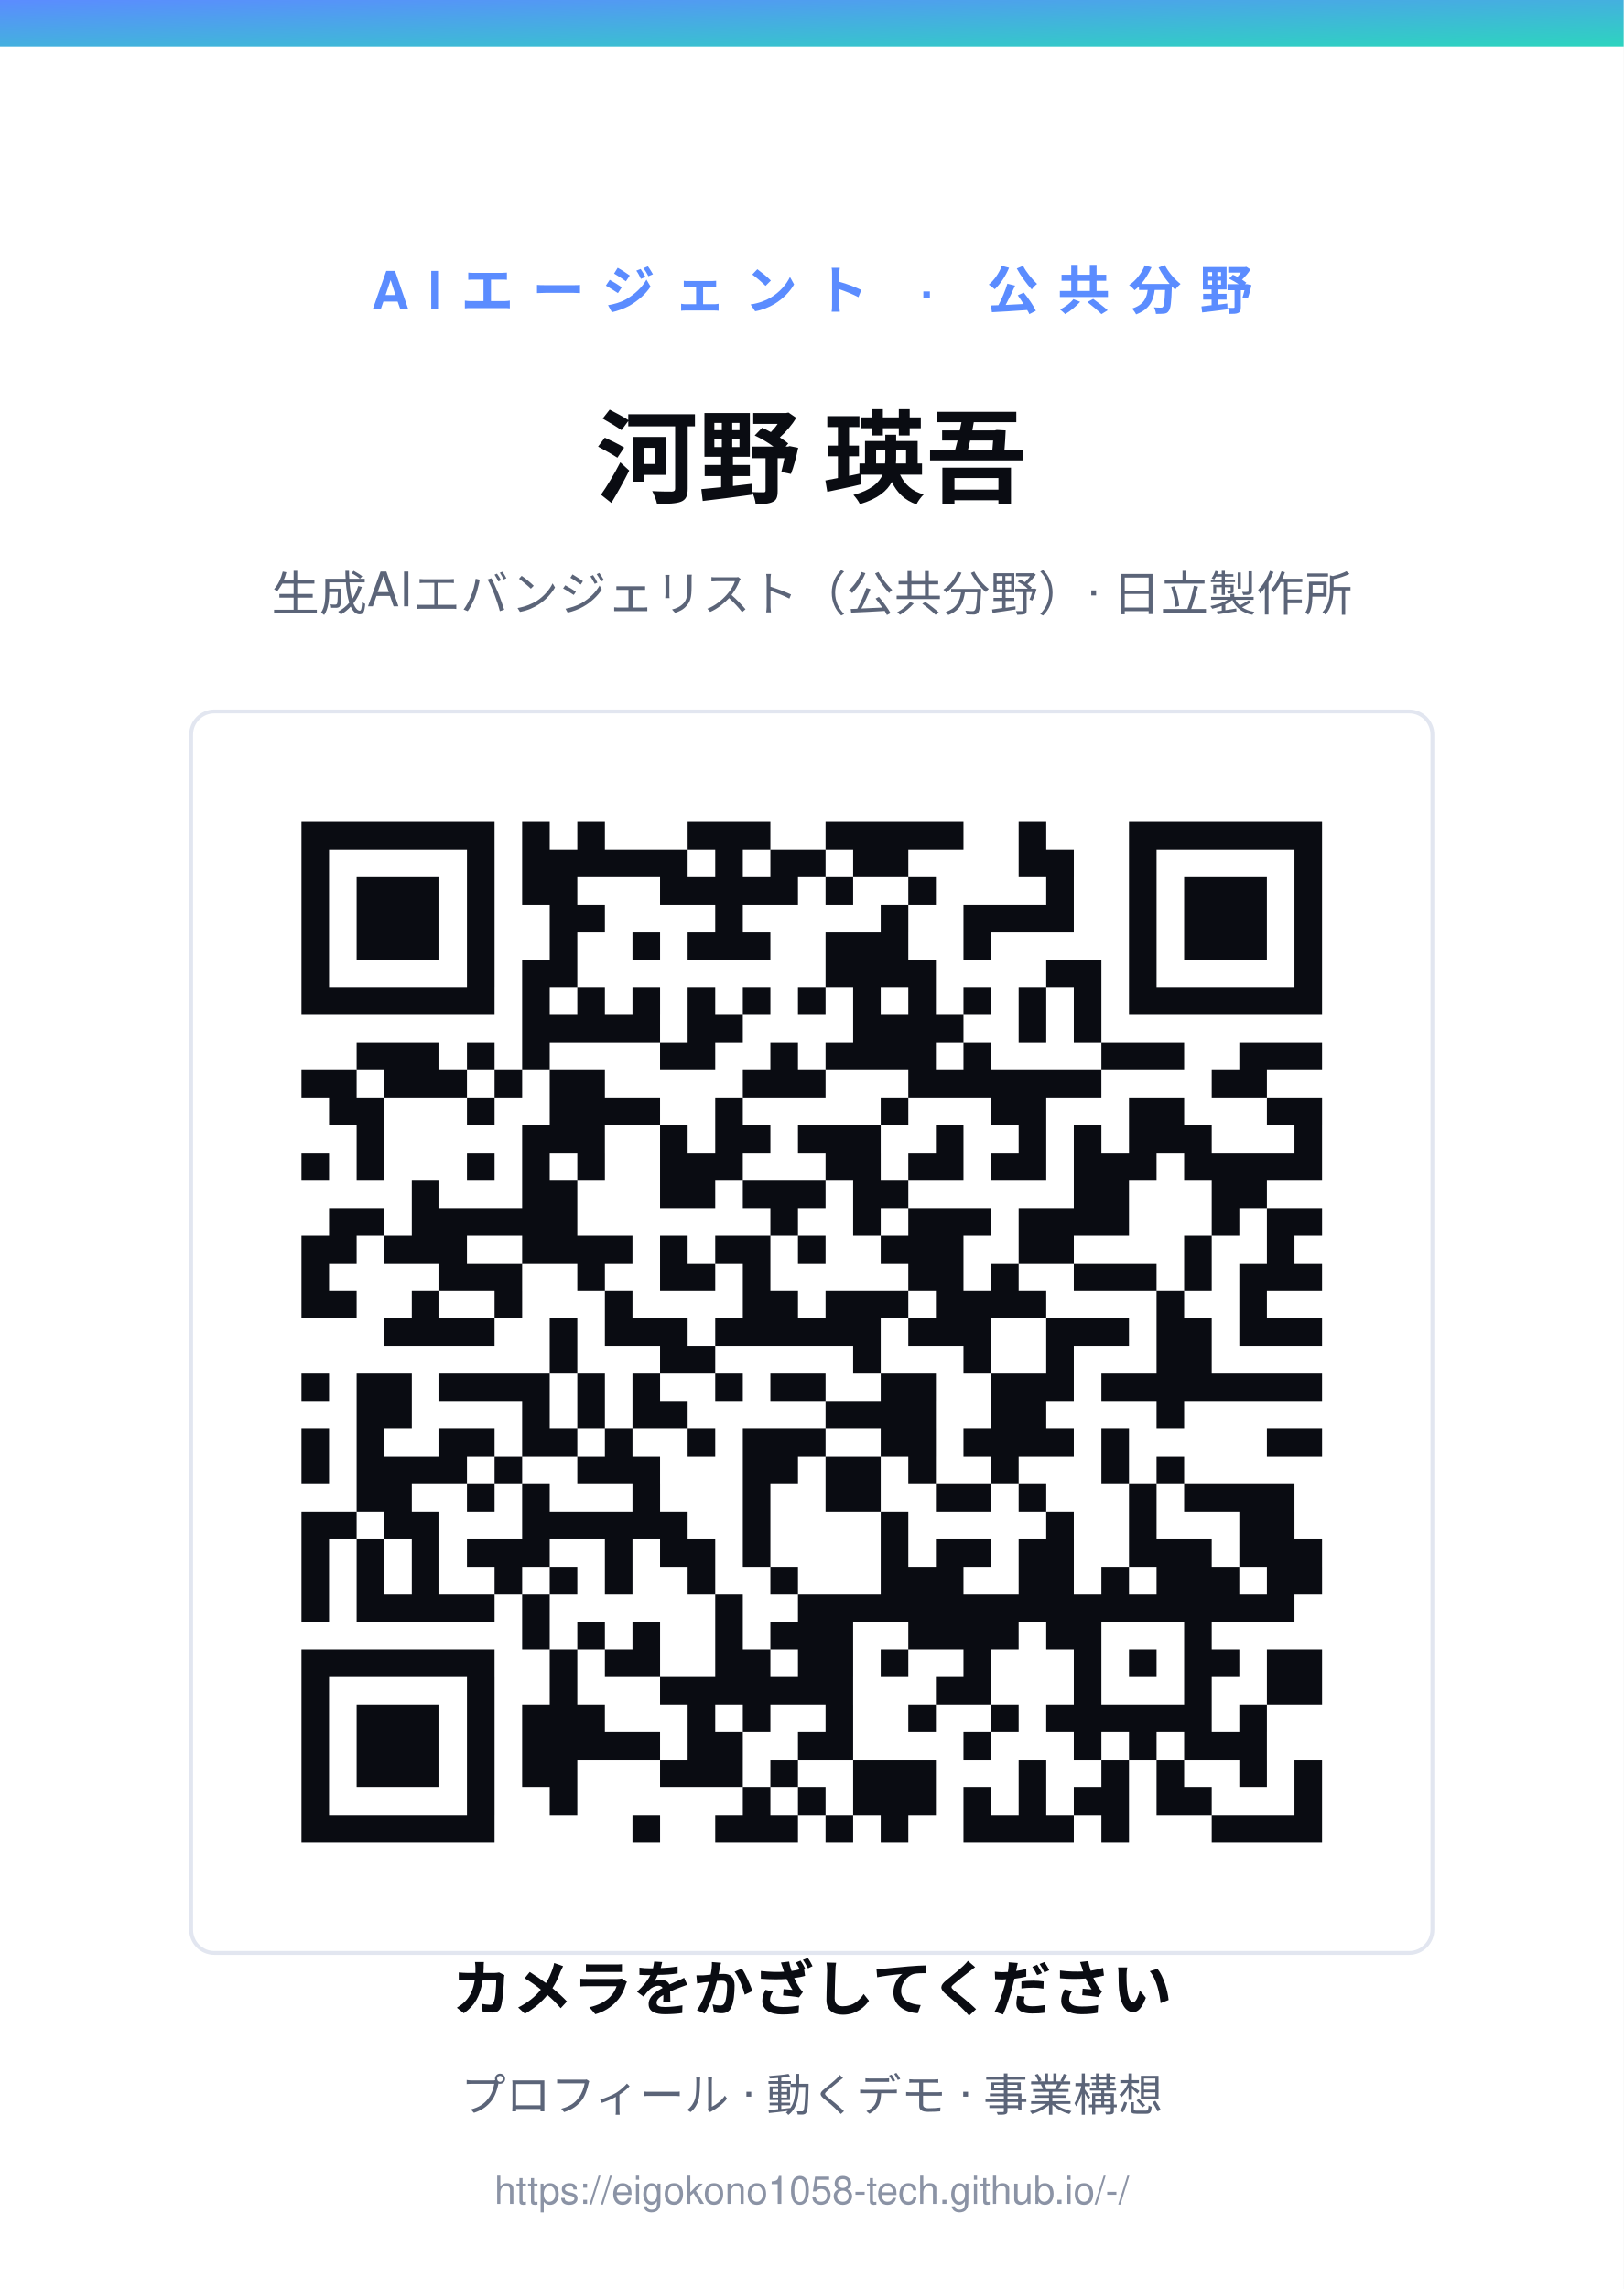
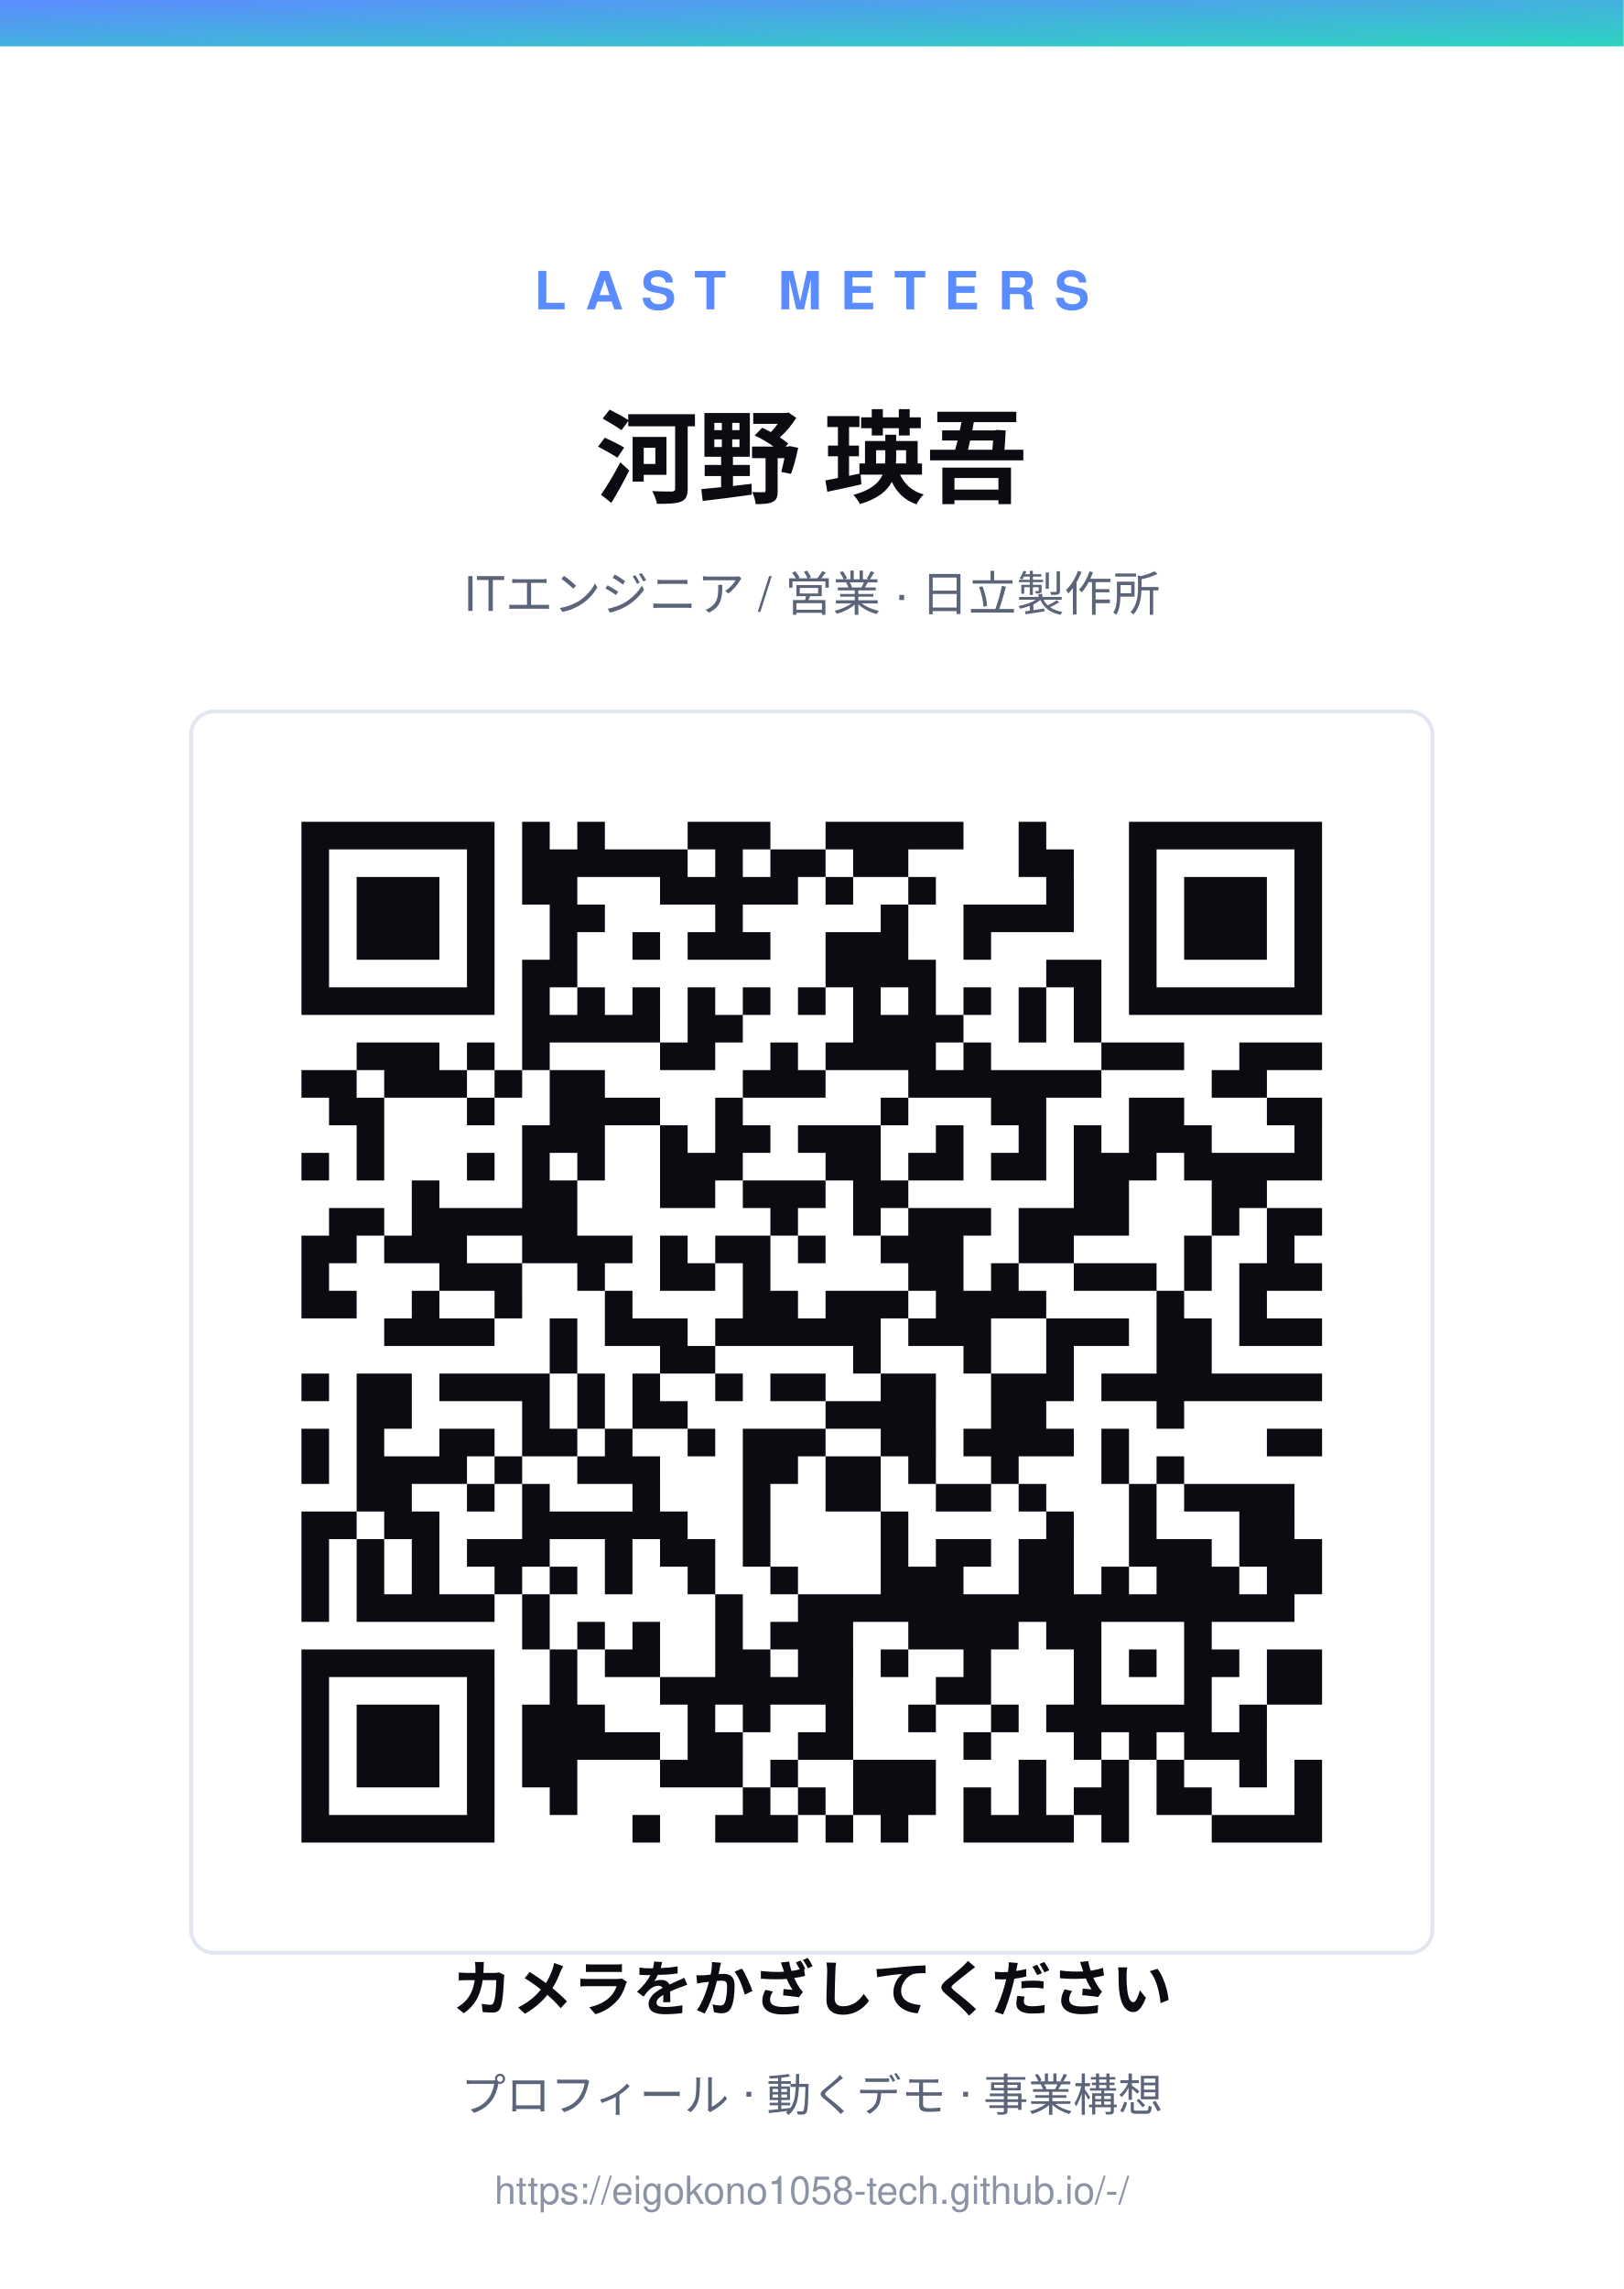
<svg xmlns="http://www.w3.org/2000/svg" width="105mm" height="148mm" viewBox="0 0 105 148">
  <defs>
    <linearGradient id="pg" x1="0" y1="0" x2="1" y2="1">
      <stop offset="0" stop-color="#5b8cff" />
      <stop offset="1" stop-color="#2dd4bf" />
    </linearGradient>
  </defs>
  <rect width="105" height="148" fill="#ffffff" />
  <rect x="0" y="0" width="105" height="3" fill="url(#pg)" />
  <g font-family="Helvetica, Arial, 'Hiragino Sans', 'Noto Sans JP', sans-serif" text-anchor="middle">
-     <text x="52.5" y="20" font-size="3.4" font-weight="700" fill="#5b8cff" letter-spacing="1.2">AIエージェント · 公共分野</text>
+     <text x="52.5" y="20" font-size="3.4" font-weight="700" fill="#5b8cff" letter-spacing="1.2">LAST METERS</text>
    <text x="52.5" y="32" font-size="6.60" font-weight="700" fill="#0a0c12">河野 瑛吾</text>
-     <text x="52.5" y="39.5" font-size="3.1" fill="#5b6478">生成AIエバンジェリスト（公共分野）· 日立製作所</text>
+     <text x="52.5" y="39.5" font-size="3.1" fill="#5b6478">ITエンジニア / 営業 · 日立製作所</text>
    <text x="52.5" y="130" font-size="3.90" font-weight="700" fill="#0a0c12">カメラをかざしてください</text>
    <text x="52.5" y="136.5" font-size="2.90" fill="#5b6478">プロフィール · 動くデモ · 事業構想</text>
    <text x="52.5" y="142.5" font-size="2.5" fill="#8b93a5">https://eigokono1058-tech.github.io/-/</text>
  </g>
  <g transform="translate(12.36 46)">
    <rect x="0.00" y="0.00" width="80.27" height="80.27" rx="1.5" fill="#ffffff" stroke="#e2e6f0" stroke-width="0.25" />
    <path fill="#0a0c12" d="M7.135 7.135h12.486v1.784h-12.486zM21.405 7.135h1.784v1.784h-1.784zM24.973 7.135h1.784v1.784h-1.784zM32.108 7.135h5.351v1.784h-5.351zM41.027 7.135h8.919v1.784h-8.919zM53.514 7.135h1.784v1.784h-1.784zM60.649 7.135h12.486v1.784h-12.486zM7.135 8.919h1.784v1.784h-1.784zM17.838 8.919h1.784v1.784h-1.784zM21.405 8.919h10.703v1.784h-10.703zM33.892 8.919h1.784v1.784h-1.784zM37.459 8.919h3.568v1.784h-3.568zM42.811 8.919h3.568v1.784h-3.568zM53.514 8.919h3.568v1.784h-3.568zM60.649 8.919h1.784v1.784h-1.784zM71.351 8.919h1.784v1.784h-1.784zM7.135 10.703h1.784v1.784h-1.784zM10.703 10.703h5.351v1.784h-5.351zM17.838 10.703h1.784v1.784h-1.784zM21.405 10.703h3.568v1.784h-3.568zM30.324 10.703h8.919v1.784h-8.919zM41.027 10.703h1.784v1.784h-1.784zM46.378 10.703h1.784v1.784h-1.784zM55.297 10.703h1.784v1.784h-1.784zM60.649 10.703h1.784v1.784h-1.784zM64.216 10.703h5.351v1.784h-5.351zM71.351 10.703h1.784v1.784h-1.784zM7.135 12.486h1.784v1.784h-1.784zM10.703 12.486h5.351v1.784h-5.351zM17.838 12.486h1.784v1.784h-1.784zM23.189 12.486h3.568v1.784h-3.568zM33.892 12.486h1.784v1.784h-1.784zM44.595 12.486h1.784v1.784h-1.784zM49.946 12.486h7.135v1.784h-7.135zM60.649 12.486h1.784v1.784h-1.784zM64.216 12.486h5.351v1.784h-5.351zM71.351 12.486h1.784v1.784h-1.784zM7.135 14.270h1.784v1.784h-1.784zM10.703 14.270h5.351v1.784h-5.351zM17.838 14.270h1.784v1.784h-1.784zM23.189 14.270h1.784v1.784h-1.784zM28.541 14.270h1.784v1.784h-1.784zM32.108 14.270h5.351v1.784h-5.351zM41.027 14.270h5.351v1.784h-5.351zM49.946 14.270h1.784v1.784h-1.784zM60.649 14.270h1.784v1.784h-1.784zM64.216 14.270h5.351v1.784h-5.351zM71.351 14.270h1.784v1.784h-1.784zM7.135 16.054h1.784v1.784h-1.784zM17.838 16.054h1.784v1.784h-1.784zM21.405 16.054h3.568v1.784h-3.568zM41.027 16.054h7.135v1.784h-7.135zM55.297 16.054h3.568v1.784h-3.568zM60.649 16.054h1.784v1.784h-1.784zM71.351 16.054h1.784v1.784h-1.784zM7.135 17.838h12.486v1.784h-12.486zM21.405 17.838h1.784v1.784h-1.784zM24.973 17.838h1.784v1.784h-1.784zM28.541 17.838h1.784v1.784h-1.784zM32.108 17.838h1.784v1.784h-1.784zM35.676 17.838h1.784v1.784h-1.784zM39.243 17.838h1.784v1.784h-1.784zM42.811 17.838h1.784v1.784h-1.784zM46.378 17.838h1.784v1.784h-1.784zM49.946 17.838h1.784v1.784h-1.784zM53.514 17.838h1.784v1.784h-1.784zM57.081 17.838h1.784v1.784h-1.784zM60.649 17.838h12.486v1.784h-12.486zM21.405 19.622h8.919v1.784h-8.919zM32.108 19.622h3.568v1.784h-3.568zM42.811 19.622h7.135v1.784h-7.135zM53.514 19.622h1.784v1.784h-1.784zM57.081 19.622h1.784v1.784h-1.784zM10.703 21.405h5.351v1.784h-5.351zM17.838 21.405h1.784v1.784h-1.784zM21.405 21.405h1.784v1.784h-1.784zM30.324 21.405h3.568v1.784h-3.568zM37.459 21.405h1.784v1.784h-1.784zM41.027 21.405h7.135v1.784h-7.135zM49.946 21.405h1.784v1.784h-1.784zM58.865 21.405h5.351v1.784h-5.351zM67.784 21.405h5.351v1.784h-5.351zM7.135 23.189h3.568v1.784h-3.568zM12.486 23.189h5.351v1.784h-5.351zM19.622 23.189h1.784v1.784h-1.784zM23.189 23.189h3.568v1.784h-3.568zM35.676 23.189h5.351v1.784h-5.351zM46.378 23.189h12.486v1.784h-12.486zM66.000 23.189h3.568v1.784h-3.568zM8.919 24.973h3.568v1.784h-3.568zM17.838 24.973h1.784v1.784h-1.784zM23.189 24.973h7.135v1.784h-7.135zM33.892 24.973h1.784v1.784h-1.784zM44.595 24.973h1.784v1.784h-1.784zM51.730 24.973h3.568v1.784h-3.568zM60.649 24.973h3.568v1.784h-3.568zM69.568 24.973h3.568v1.784h-3.568zM10.703 26.757h1.784v1.784h-1.784zM21.405 26.757h5.351v1.784h-5.351zM30.324 26.757h1.784v1.784h-1.784zM33.892 26.757h3.568v1.784h-3.568zM39.243 26.757h5.351v1.784h-5.351zM48.162 26.757h1.784v1.784h-1.784zM53.514 26.757h1.784v1.784h-1.784zM57.081 26.757h1.784v1.784h-1.784zM60.649 26.757h5.351v1.784h-5.351zM71.351 26.757h1.784v1.784h-1.784zM7.135 28.541h1.784v1.784h-1.784zM10.703 28.541h1.784v1.784h-1.784zM17.838 28.541h1.784v1.784h-1.784zM21.405 28.541h1.784v1.784h-1.784zM24.973 28.541h1.784v1.784h-1.784zM30.324 28.541h5.351v1.784h-5.351zM41.027 28.541h3.568v1.784h-3.568zM46.378 28.541h3.568v1.784h-3.568zM51.730 28.541h3.568v1.784h-3.568zM57.081 28.541h5.351v1.784h-5.351zM64.216 28.541h8.919v1.784h-8.919zM14.270 30.324h1.784v1.784h-1.784zM21.405 30.324h3.568v1.784h-3.568zM30.324 30.324h3.568v1.784h-3.568zM35.676 30.324h5.351v1.784h-5.351zM42.811 30.324h3.568v1.784h-3.568zM57.081 30.324h3.568v1.784h-3.568zM66.000 30.324h3.568v1.784h-3.568zM8.919 32.108h3.568v1.784h-3.568zM14.270 32.108h10.703v1.784h-10.703zM37.459 32.108h1.784v1.784h-1.784zM42.811 32.108h1.784v1.784h-1.784zM46.378 32.108h5.351v1.784h-5.351zM53.514 32.108h7.135v1.784h-7.135zM66.000 32.108h1.784v1.784h-1.784zM69.568 32.108h3.568v1.784h-3.568zM7.135 33.892h3.568v1.784h-3.568zM12.486 33.892h5.351v1.784h-5.351zM21.405 33.892h7.135v1.784h-7.135zM30.324 33.892h1.784v1.784h-1.784zM33.892 33.892h3.568v1.784h-3.568zM39.243 33.892h1.784v1.784h-1.784zM44.595 33.892h5.351v1.784h-5.351zM53.514 33.892h3.568v1.784h-3.568zM64.216 33.892h1.784v1.784h-1.784zM69.568 33.892h1.784v1.784h-1.784zM7.135 35.676h1.784v1.784h-1.784zM16.054 35.676h5.351v1.784h-5.351zM24.973 35.676h1.784v1.784h-1.784zM30.324 35.676h3.568v1.784h-3.568zM35.676 35.676h1.784v1.784h-1.784zM46.378 35.676h3.568v1.784h-3.568zM51.730 35.676h1.784v1.784h-1.784zM57.081 35.676h5.351v1.784h-5.351zM64.216 35.676h1.784v1.784h-1.784zM67.784 35.676h5.351v1.784h-5.351zM7.135 37.459h3.568v1.784h-3.568zM14.270 37.459h1.784v1.784h-1.784zM19.622 37.459h1.784v1.784h-1.784zM26.757 37.459h1.784v1.784h-1.784zM35.676 37.459h3.568v1.784h-3.568zM41.027 37.459h5.351v1.784h-5.351zM48.162 37.459h7.135v1.784h-7.135zM62.432 37.459h1.784v1.784h-1.784zM67.784 37.459h1.784v1.784h-1.784zM12.486 39.243h7.135v1.784h-7.135zM23.189 39.243h1.784v1.784h-1.784zM26.757 39.243h5.351v1.784h-5.351zM33.892 39.243h10.703v1.784h-10.703zM46.378 39.243h5.351v1.784h-5.351zM55.297 39.243h5.351v1.784h-5.351zM62.432 39.243h3.568v1.784h-3.568zM67.784 39.243h5.351v1.784h-5.351zM23.189 41.027h1.784v1.784h-1.784zM30.324 41.027h3.568v1.784h-3.568zM42.811 41.027h1.784v1.784h-1.784zM49.946 41.027h1.784v1.784h-1.784zM55.297 41.027h1.784v1.784h-1.784zM62.432 41.027h3.568v1.784h-3.568zM7.135 42.811h1.784v1.784h-1.784zM10.703 42.811h3.568v1.784h-3.568zM16.054 42.811h7.135v1.784h-7.135zM24.973 42.811h1.784v1.784h-1.784zM28.541 42.811h1.784v1.784h-1.784zM33.892 42.811h1.784v1.784h-1.784zM37.459 42.811h3.568v1.784h-3.568zM44.595 42.811h3.568v1.784h-3.568zM51.730 42.811h5.351v1.784h-5.351zM58.865 42.811h14.270v1.784h-14.270zM10.703 44.595h3.568v1.784h-3.568zM21.405 44.595h1.784v1.784h-1.784zM24.973 44.595h1.784v1.784h-1.784zM28.541 44.595h3.568v1.784h-3.568zM41.027 44.595h7.135v1.784h-7.135zM51.730 44.595h3.568v1.784h-3.568zM62.432 44.595h1.784v1.784h-1.784zM7.135 46.378h1.784v1.784h-1.784zM10.703 46.378h1.784v1.784h-1.784zM16.054 46.378h3.568v1.784h-3.568zM21.405 46.378h3.568v1.784h-3.568zM26.757 46.378h1.784v1.784h-1.784zM32.108 46.378h1.784v1.784h-1.784zM35.676 46.378h5.351v1.784h-5.351zM44.595 46.378h3.568v1.784h-3.568zM49.946 46.378h7.135v1.784h-7.135zM58.865 46.378h1.784v1.784h-1.784zM69.568 46.378h3.568v1.784h-3.568zM7.135 48.162h1.784v1.784h-1.784zM10.703 48.162h7.135v1.784h-7.135zM19.622 48.162h1.784v1.784h-1.784zM24.973 48.162h5.351v1.784h-5.351zM35.676 48.162h3.568v1.784h-3.568zM41.027 48.162h3.568v1.784h-3.568zM46.378 48.162h1.784v1.784h-1.784zM51.730 48.162h1.784v1.784h-1.784zM58.865 48.162h1.784v1.784h-1.784zM62.432 48.162h1.784v1.784h-1.784zM10.703 49.946h3.568v1.784h-3.568zM17.838 49.946h1.784v1.784h-1.784zM21.405 49.946h1.784v1.784h-1.784zM28.541 49.946h1.784v1.784h-1.784zM35.676 49.946h1.784v1.784h-1.784zM41.027 49.946h3.568v1.784h-3.568zM48.162 49.946h3.568v1.784h-3.568zM53.514 49.946h1.784v1.784h-1.784zM60.649 49.946h1.784v1.784h-1.784zM64.216 49.946h7.135v1.784h-7.135zM7.135 51.730h3.568v1.784h-3.568zM12.486 51.730h3.568v1.784h-3.568zM21.405 51.730h10.703v1.784h-10.703zM35.676 51.730h1.784v1.784h-1.784zM44.595 51.730h1.784v1.784h-1.784zM55.297 51.730h1.784v1.784h-1.784zM60.649 51.730h1.784v1.784h-1.784zM67.784 51.730h3.568v1.784h-3.568zM7.135 53.514h1.784v1.784h-1.784zM10.703 53.514h1.784v1.784h-1.784zM14.270 53.514h1.784v1.784h-1.784zM17.838 53.514h5.351v1.784h-5.351zM26.757 53.514h1.784v1.784h-1.784zM30.324 53.514h3.568v1.784h-3.568zM35.676 53.514h1.784v1.784h-1.784zM44.595 53.514h1.784v1.784h-1.784zM48.162 53.514h3.568v1.784h-3.568zM53.514 53.514h3.568v1.784h-3.568zM60.649 53.514h5.351v1.784h-5.351zM67.784 53.514h5.351v1.784h-5.351zM7.135 55.297h1.784v1.784h-1.784zM10.703 55.297h1.784v1.784h-1.784zM14.270 55.297h1.784v1.784h-1.784zM19.622 55.297h1.784v1.784h-1.784zM23.189 55.297h1.784v1.784h-1.784zM26.757 55.297h1.784v1.784h-1.784zM32.108 55.297h1.784v1.784h-1.784zM37.459 55.297h1.784v1.784h-1.784zM44.595 55.297h5.351v1.784h-5.351zM53.514 55.297h3.568v1.784h-3.568zM58.865 55.297h1.784v1.784h-1.784zM62.432 55.297h5.351v1.784h-5.351zM69.568 55.297h3.568v1.784h-3.568zM7.135 57.081h1.784v1.784h-1.784zM10.703 57.081h8.919v1.784h-8.919zM21.405 57.081h1.784v1.784h-1.784zM33.892 57.081h1.784v1.784h-1.784zM39.243 57.081h32.108v1.784h-32.108zM21.405 58.865h1.784v1.784h-1.784zM24.973 58.865h1.784v1.784h-1.784zM28.541 58.865h1.784v1.784h-1.784zM33.892 58.865h1.784v1.784h-1.784zM37.459 58.865h5.351v1.784h-5.351zM46.378 58.865h7.135v1.784h-7.135zM55.297 58.865h3.568v1.784h-3.568zM64.216 58.865h1.784v1.784h-1.784zM7.135 60.649h12.486v1.784h-12.486zM23.189 60.649h1.784v1.784h-1.784zM26.757 60.649h3.568v1.784h-3.568zM33.892 60.649h3.568v1.784h-3.568zM39.243 60.649h3.568v1.784h-3.568zM44.595 60.649h1.784v1.784h-1.784zM49.946 60.649h1.784v1.784h-1.784zM57.081 60.649h1.784v1.784h-1.784zM60.649 60.649h1.784v1.784h-1.784zM64.216 60.649h3.568v1.784h-3.568zM69.568 60.649h3.568v1.784h-3.568zM7.135 62.432h1.784v1.784h-1.784zM17.838 62.432h1.784v1.784h-1.784zM23.189 62.432h1.784v1.784h-1.784zM30.324 62.432h12.486v1.784h-12.486zM48.162 62.432h3.568v1.784h-3.568zM57.081 62.432h1.784v1.784h-1.784zM64.216 62.432h1.784v1.784h-1.784zM69.568 62.432h3.568v1.784h-3.568zM7.135 64.216h1.784v1.784h-1.784zM10.703 64.216h5.351v1.784h-5.351zM17.838 64.216h1.784v1.784h-1.784zM21.405 64.216h5.351v1.784h-5.351zM32.108 64.216h1.784v1.784h-1.784zM35.676 64.216h1.784v1.784h-1.784zM41.027 64.216h1.784v1.784h-1.784zM46.378 64.216h1.784v1.784h-1.784zM51.730 64.216h1.784v1.784h-1.784zM55.297 64.216h10.703v1.784h-10.703zM67.784 64.216h1.784v1.784h-1.784zM7.135 66.000h1.784v1.784h-1.784zM10.703 66.000h5.351v1.784h-5.351zM17.838 66.000h1.784v1.784h-1.784zM21.405 66.000h8.919v1.784h-8.919zM32.108 66.000h3.568v1.784h-3.568zM39.243 66.000h3.568v1.784h-3.568zM49.946 66.000h1.784v1.784h-1.784zM57.081 66.000h1.784v1.784h-1.784zM60.649 66.000h1.784v1.784h-1.784zM64.216 66.000h5.351v1.784h-5.351zM7.135 67.784h1.784v1.784h-1.784zM10.703 67.784h5.351v1.784h-5.351zM17.838 67.784h1.784v1.784h-1.784zM21.405 67.784h3.568v1.784h-3.568zM30.324 67.784h5.351v1.784h-5.351zM37.459 67.784h1.784v1.784h-1.784zM42.811 67.784h5.351v1.784h-5.351zM53.514 67.784h1.784v1.784h-1.784zM58.865 67.784h1.784v1.784h-1.784zM62.432 67.784h1.784v1.784h-1.784zM67.784 67.784h1.784v1.784h-1.784zM71.351 67.784h1.784v1.784h-1.784zM7.135 69.568h1.784v1.784h-1.784zM17.838 69.568h1.784v1.784h-1.784zM23.189 69.568h1.784v1.784h-1.784zM35.676 69.568h1.784v1.784h-1.784zM39.243 69.568h1.784v1.784h-1.784zM42.811 69.568h5.351v1.784h-5.351zM49.946 69.568h1.784v1.784h-1.784zM53.514 69.568h1.784v1.784h-1.784zM57.081 69.568h3.568v1.784h-3.568zM62.432 69.568h3.568v1.784h-3.568zM71.351 69.568h1.784v1.784h-1.784zM7.135 71.351h12.486v1.784h-12.486zM28.541 71.351h1.784v1.784h-1.784zM33.892 71.351h5.351v1.784h-5.351zM41.027 71.351h1.784v1.784h-1.784zM44.595 71.351h1.784v1.784h-1.784zM49.946 71.351h7.135v1.784h-7.135zM58.865 71.351h1.784v1.784h-1.784zM66.000 71.351h7.135v1.784h-7.135z" />
  </g>
</svg>
